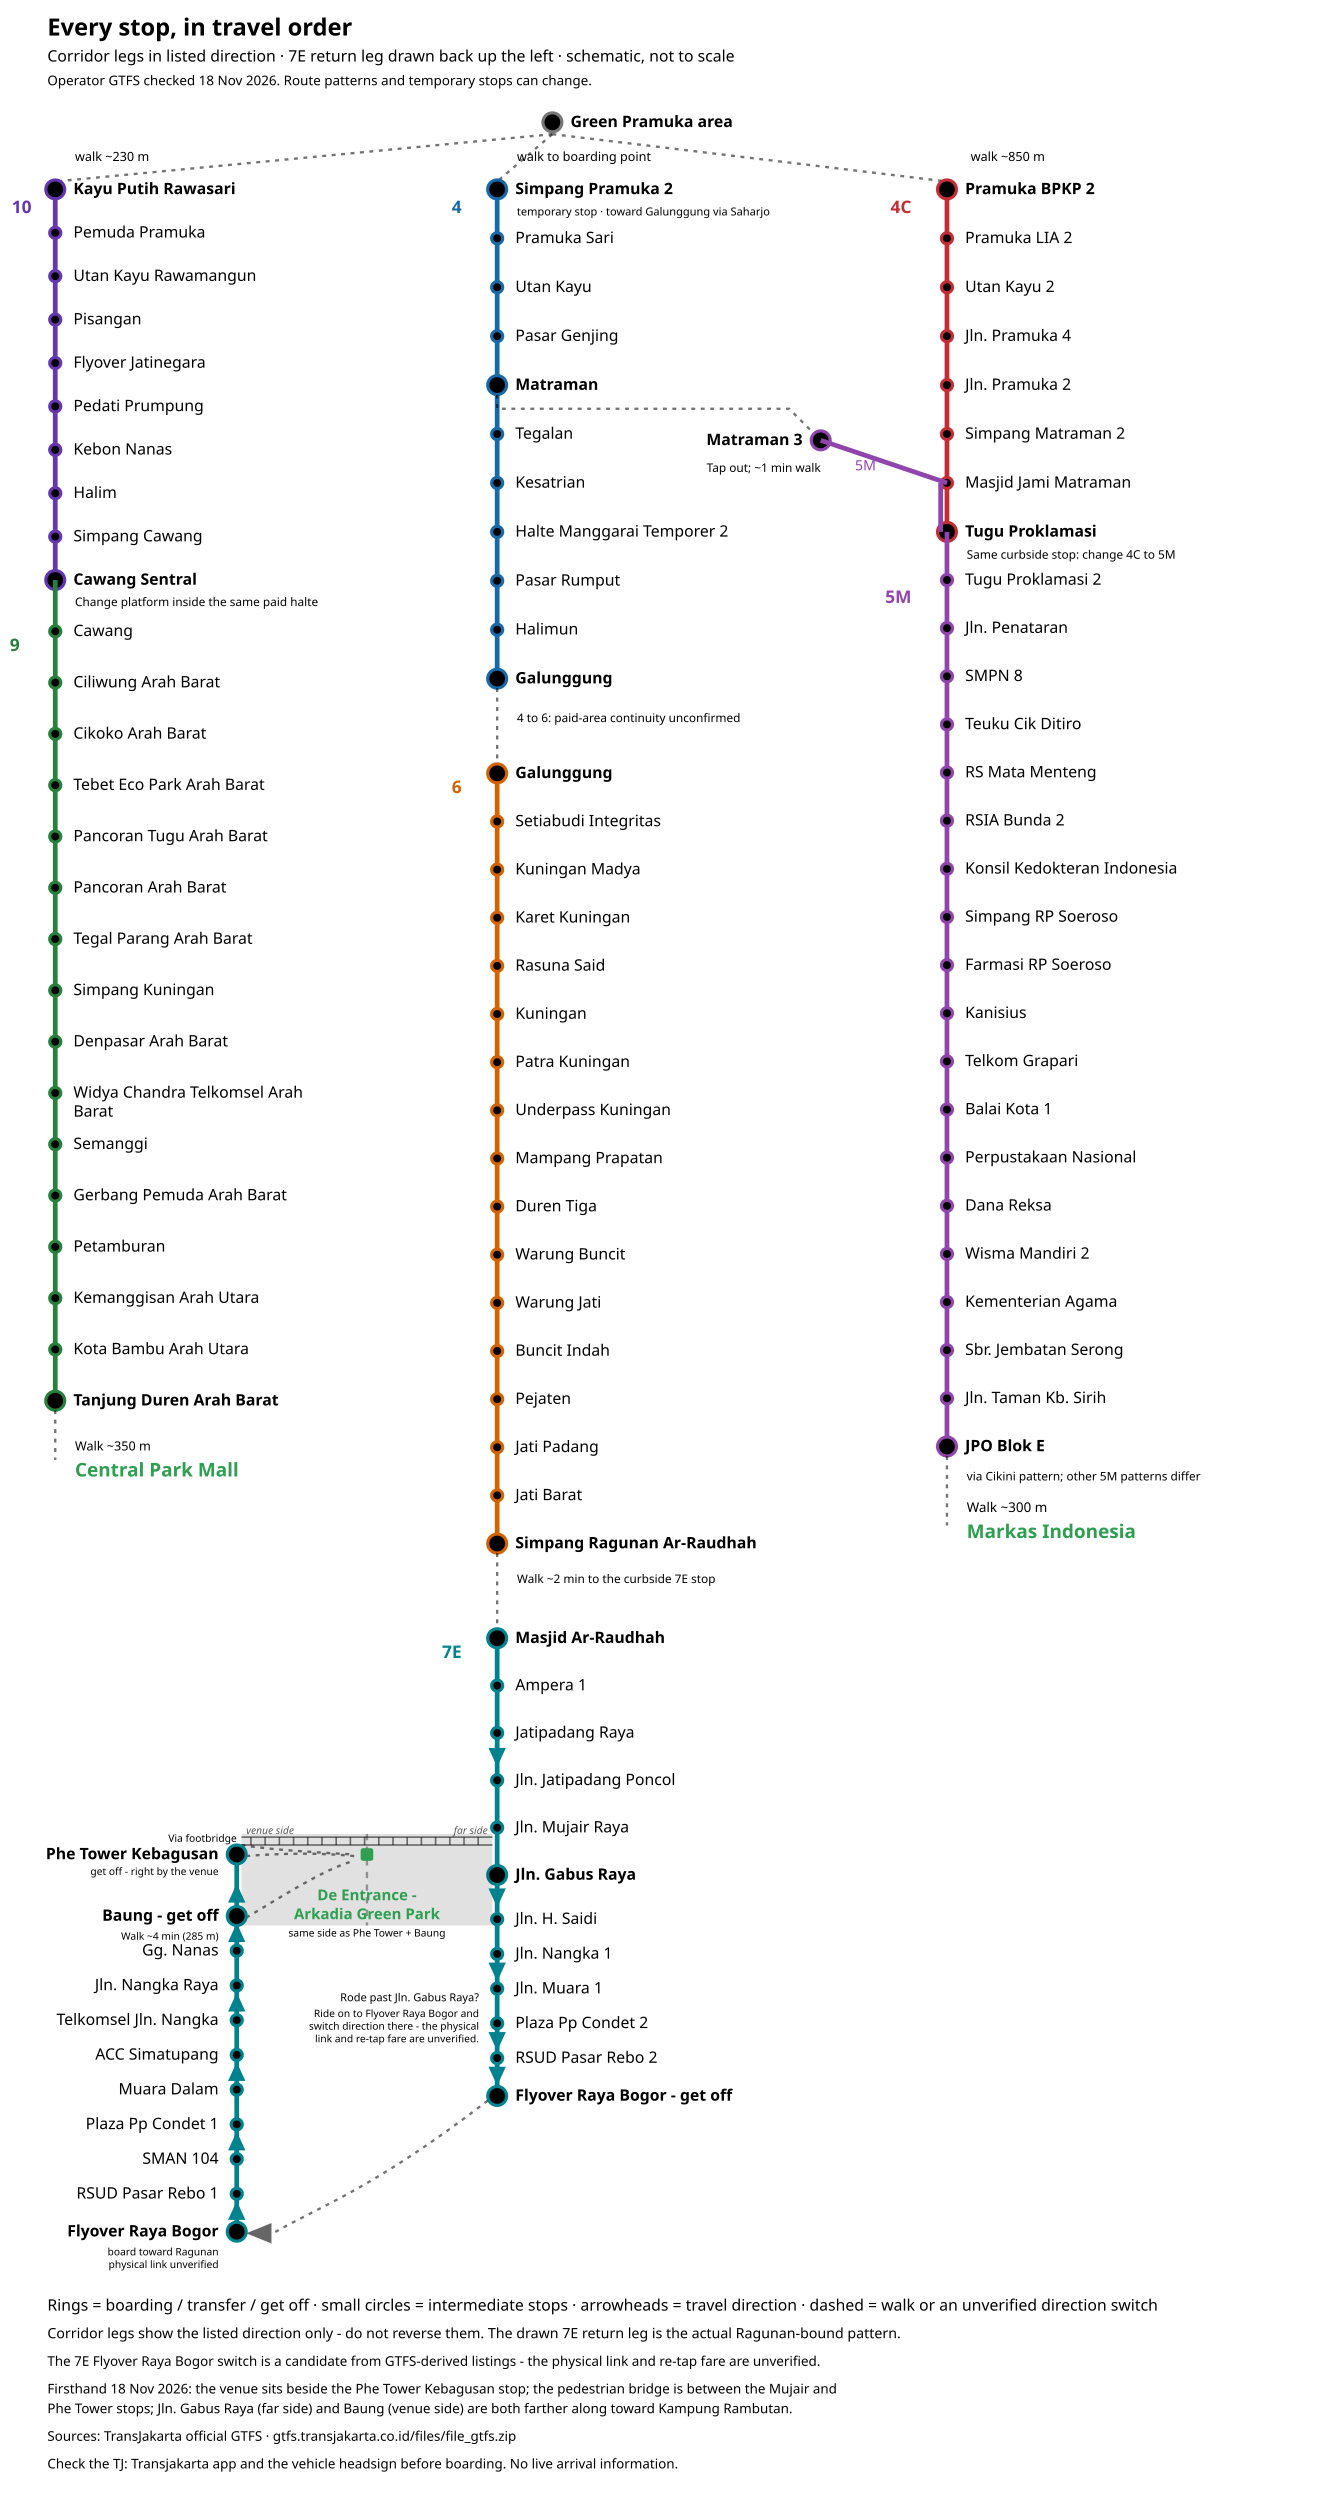
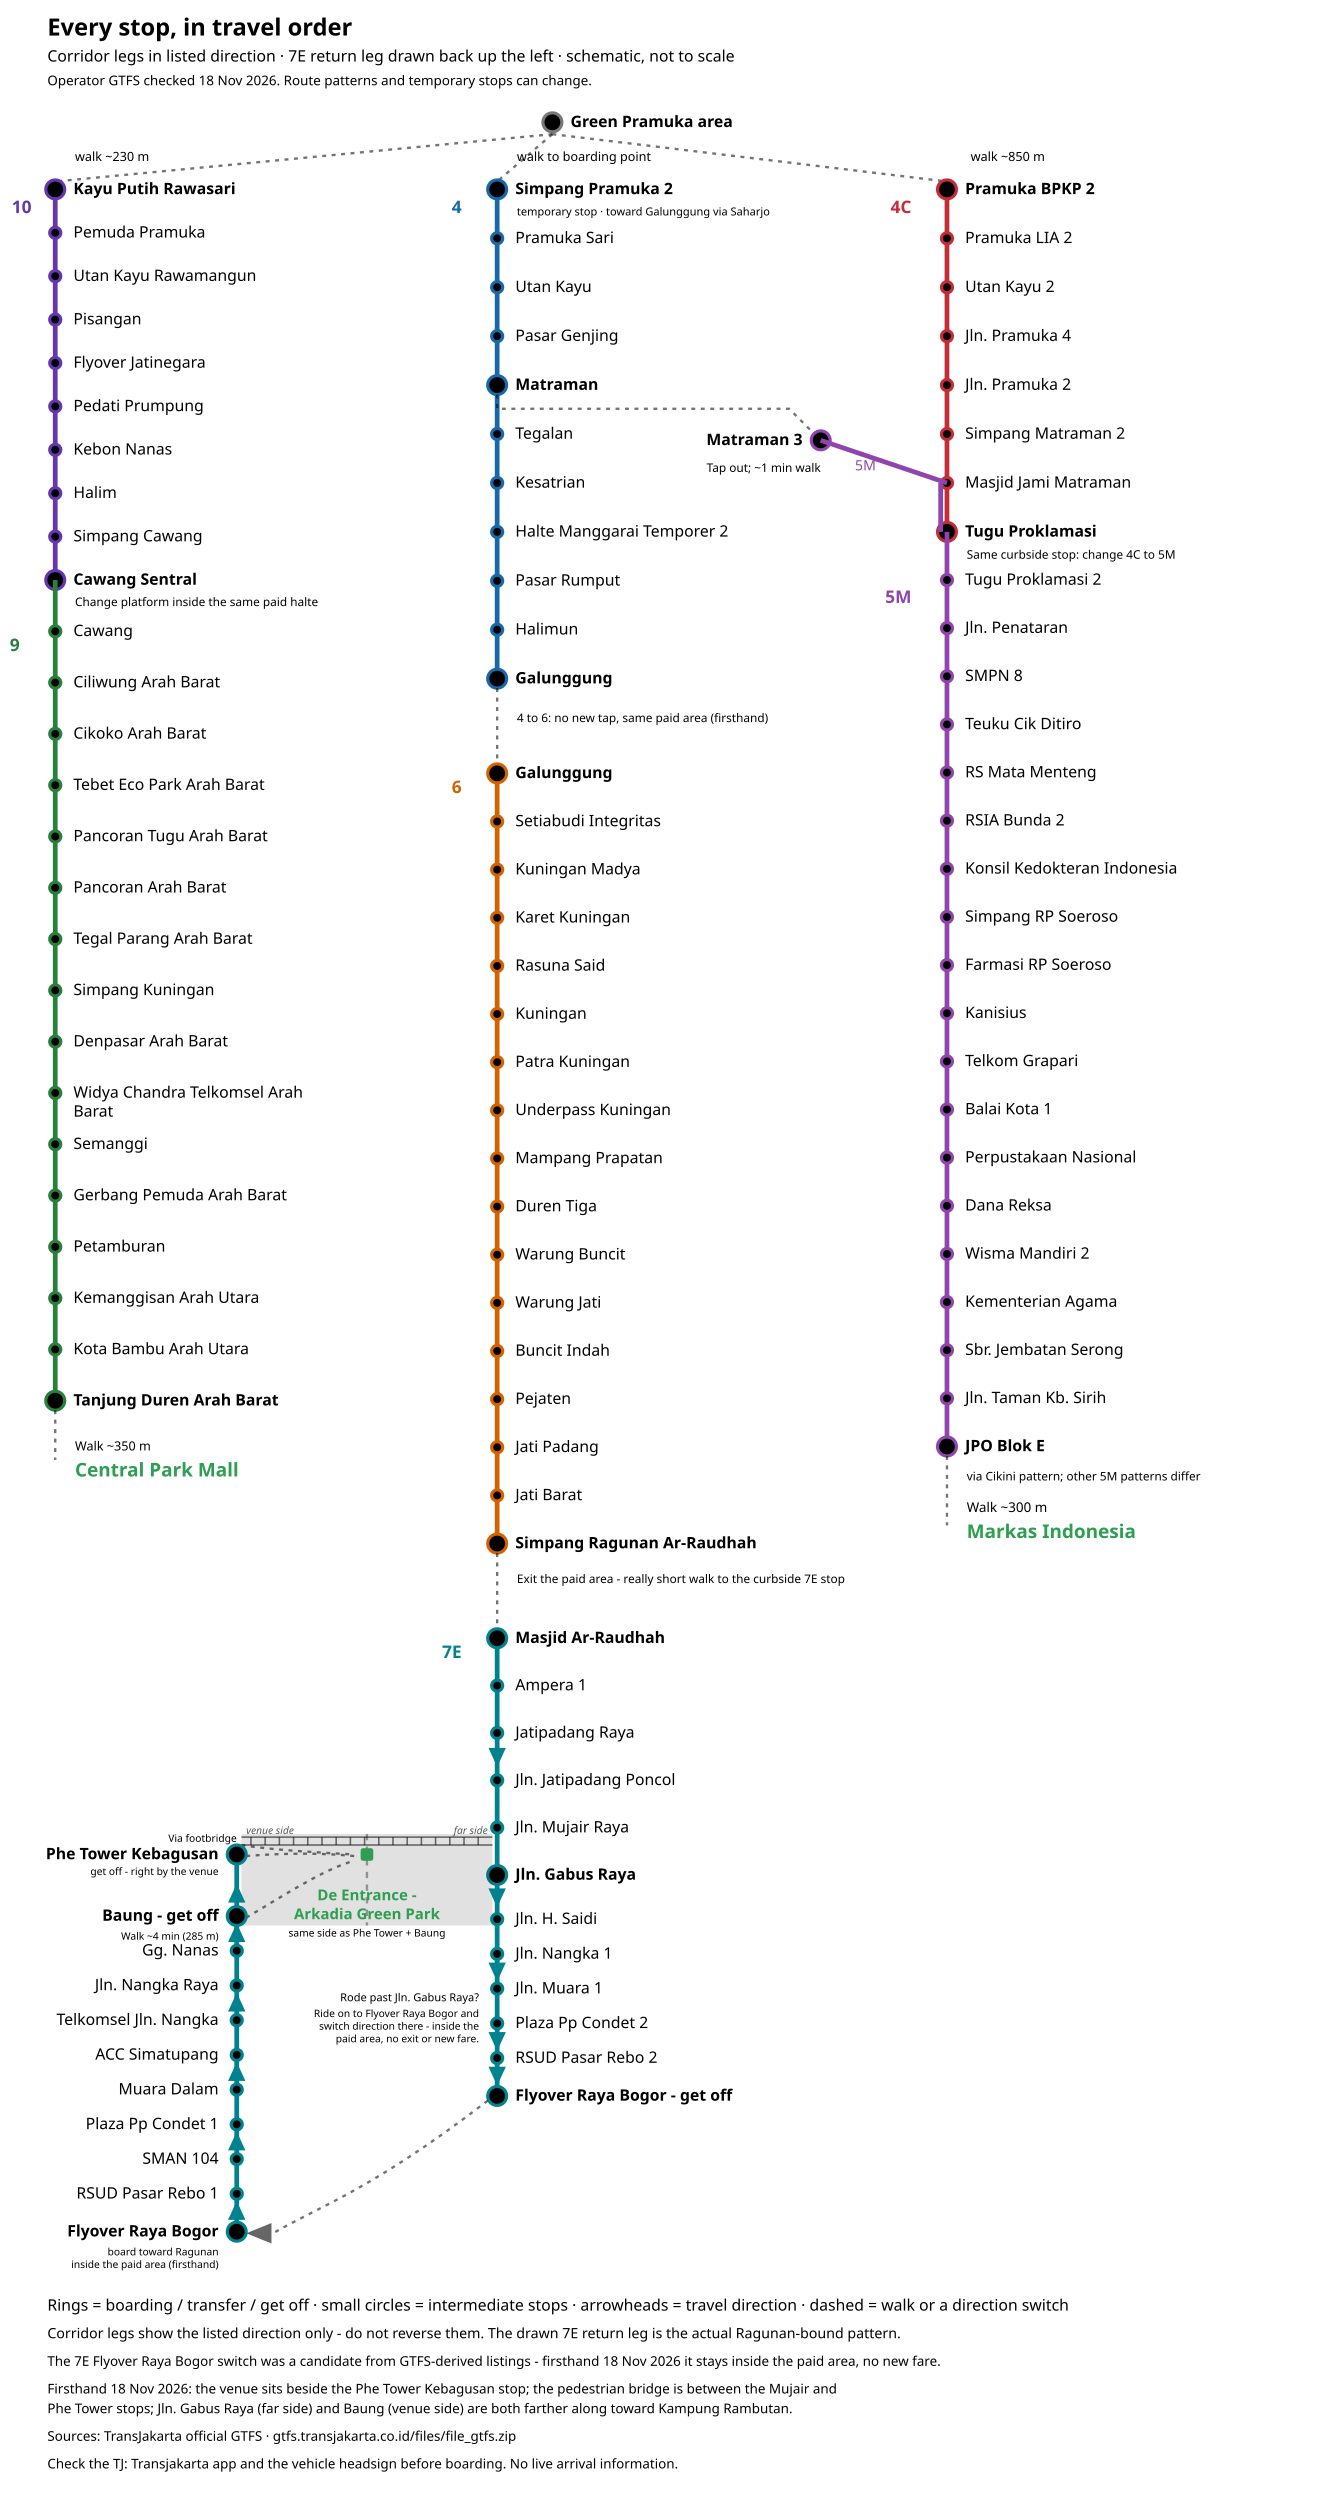
<svg xmlns="http://www.w3.org/2000/svg" viewBox="0 0 1700 3168" role="img" aria-labelledby="all-stops-title all-stops-desc" font-family="system-ui, sans-serif">
  <text x="60" y="45" font-size="30" fill="currentColor" text-anchor="start" font-weight="600">Every stop, in travel order</text>
  <text x="60" y="78" font-size="20" fill="currentColor" text-anchor="start" font-weight="normal">Corridor legs in listed direction · 7E return leg drawn back up the left · schematic, not to scale</text>
  <text x="60" y="108" font-size="17" fill="currentColor" text-anchor="start" font-weight="normal">Operator GTFS checked 18 Nov 2026. Route patterns and temporary stops can change.</text>
  <circle cx="700" cy="155" r="12" fill="Canvas" stroke="#777" stroke-width="4" />
  <text x="723" y="161" font-size="20" fill="currentColor" text-anchor="start" font-weight="600">Green Pramuka area</text>
  <path d="M 700 170 L 70 230" fill="none" stroke="currentColor" opacity=".55" stroke-width="3" stroke-dasharray="5 7" />
  <path d="M 700 170 L 630 230" fill="none" stroke="currentColor" opacity=".55" stroke-width="3" stroke-dasharray="5 7" />
  <path d="M 700 170 L 1200 230" fill="none" stroke="currentColor" opacity=".55" stroke-width="3" stroke-dasharray="5 7" />
  <text x="95" y="204" font-size="16" fill="currentColor" text-anchor="start" font-weight="normal">walk ~230 m</text>
  <text x="655" y="204" font-size="16" fill="currentColor" text-anchor="start" font-weight="normal">walk to boarding point</text>
  <text x="1230" y="204" font-size="16" fill="currentColor" text-anchor="start" font-weight="normal">walk ~850 m</text>
  <text x="40" y="270" font-size="22" fill="#6536b0" text-anchor="end" font-weight="600">10</text>
  <path d="M 70 240 L 70 735" fill="none" stroke="#6536b0" stroke-width="6" />
  <circle cx="70" cy="240" r="12" fill="Canvas" stroke="#6536b0" stroke-width="4" />
  <text x="93" y="246" font-size="20" fill="currentColor" text-anchor="start" font-weight="600">Kayu Putih Rawasari</text>
  <circle cx="70" cy="295" r="7" fill="Canvas" stroke="#6536b0" stroke-width="4" />
  <text x="93" y="301" font-size="20" fill="currentColor" text-anchor="start" font-weight="normal">Pemuda Pramuka</text>
  <circle cx="70" cy="350" r="7" fill="Canvas" stroke="#6536b0" stroke-width="4" />
  <text x="93" y="356" font-size="20" fill="currentColor" text-anchor="start" font-weight="normal">Utan Kayu Rawamangun</text>
  <circle cx="70" cy="405" r="7" fill="Canvas" stroke="#6536b0" stroke-width="4" />
  <text x="93" y="411" font-size="20" fill="currentColor" text-anchor="start" font-weight="normal">Pisangan</text>
  <circle cx="70" cy="460" r="7" fill="Canvas" stroke="#6536b0" stroke-width="4" />
  <text x="93" y="466" font-size="20" fill="currentColor" text-anchor="start" font-weight="normal">Flyover Jatinegara</text>
  <circle cx="70" cy="515" r="7" fill="Canvas" stroke="#6536b0" stroke-width="4" />
  <text x="93" y="521" font-size="20" fill="currentColor" text-anchor="start" font-weight="normal">Pedati Prumpung</text>
  <circle cx="70" cy="570" r="7" fill="Canvas" stroke="#6536b0" stroke-width="4" />
  <text x="93" y="576" font-size="20" fill="currentColor" text-anchor="start" font-weight="normal">Kebon Nanas</text>
  <circle cx="70" cy="625" r="7" fill="Canvas" stroke="#6536b0" stroke-width="4" />
  <text x="93" y="631" font-size="20" fill="currentColor" text-anchor="start" font-weight="normal">Halim</text>
  <circle cx="70" cy="680" r="7" fill="Canvas" stroke="#6536b0" stroke-width="4" />
  <text x="93" y="686" font-size="20" fill="currentColor" text-anchor="start" font-weight="normal">Simpang Cawang</text>
  <circle cx="70" cy="735" r="12" fill="Canvas" stroke="#6536b0" stroke-width="4" />
  <text x="93" y="741" font-size="20" fill="currentColor" text-anchor="start" font-weight="600">Cawang Sentral</text>
  <text x="95" y="768" font-size="15" fill="currentColor" text-anchor="start" font-weight="normal">Change platform inside the same paid halte</text>
  <text x="25" y="825" font-size="22" fill="#27803c" text-anchor="end" font-weight="600">9</text>
  <path d="M 70 735 L 70 1775" fill="none" stroke="#27803c" stroke-width="6" />
  <circle cx="70" cy="800" r="7" fill="Canvas" stroke="#27803c" stroke-width="4" />
  <text x="93" y="806" font-size="20" fill="currentColor" text-anchor="start" font-weight="normal">Cawang</text>
  <circle cx="70" cy="865" r="7" fill="Canvas" stroke="#27803c" stroke-width="4" />
  <text x="93" y="871" font-size="20" fill="currentColor" text-anchor="start" font-weight="normal">Ciliwung Arah Barat</text>
  <circle cx="70" cy="930" r="7" fill="Canvas" stroke="#27803c" stroke-width="4" />
  <text x="93" y="936" font-size="20" fill="currentColor" text-anchor="start" font-weight="normal">Cikoko Arah Barat</text>
  <circle cx="70" cy="995" r="7" fill="Canvas" stroke="#27803c" stroke-width="4" />
  <text x="93" y="1001" font-size="20" fill="currentColor" text-anchor="start" font-weight="normal">Tebet Eco Park Arah Barat</text>
  <circle cx="70" cy="1060" r="7" fill="Canvas" stroke="#27803c" stroke-width="4" />
  <text x="93" y="1066" font-size="20" fill="currentColor" text-anchor="start" font-weight="normal">Pancoran Tugu Arah Barat</text>
  <circle cx="70" cy="1125" r="7" fill="Canvas" stroke="#27803c" stroke-width="4" />
  <text x="93" y="1131" font-size="20" fill="currentColor" text-anchor="start" font-weight="normal">Pancoran Arah Barat</text>
  <circle cx="70" cy="1190" r="7" fill="Canvas" stroke="#27803c" stroke-width="4" />
  <text x="93" y="1196" font-size="20" fill="currentColor" text-anchor="start" font-weight="normal">Tegal Parang Arah Barat</text>
  <circle cx="70" cy="1255" r="7" fill="Canvas" stroke="#27803c" stroke-width="4" />
  <text x="93" y="1261" font-size="20" fill="currentColor" text-anchor="start" font-weight="normal">Simpang Kuningan</text>
  <circle cx="70" cy="1320" r="7" fill="Canvas" stroke="#27803c" stroke-width="4" />
  <text x="93" y="1326" font-size="20" fill="currentColor" text-anchor="start" font-weight="normal">Denpasar Arah Barat</text>
  <circle cx="70" cy="1385" r="7" fill="Canvas" stroke="#27803c" stroke-width="4" />
  <text x="93" y="1391" font-size="20" fill="currentColor" text-anchor="start" font-weight="normal">Widya Chandra Telkomsel Arah</text>
  <text x="93" y="1415" font-size="20" fill="currentColor" text-anchor="start" font-weight="normal">Barat</text>
  <circle cx="70" cy="1450" r="7" fill="Canvas" stroke="#27803c" stroke-width="4" />
  <text x="93" y="1456" font-size="20" fill="currentColor" text-anchor="start" font-weight="normal">Semanggi</text>
  <circle cx="70" cy="1515" r="7" fill="Canvas" stroke="#27803c" stroke-width="4" />
  <text x="93" y="1521" font-size="20" fill="currentColor" text-anchor="start" font-weight="normal">Gerbang Pemuda Arah Barat</text>
  <circle cx="70" cy="1580" r="7" fill="Canvas" stroke="#27803c" stroke-width="4" />
  <text x="93" y="1586" font-size="20" fill="currentColor" text-anchor="start" font-weight="normal">Petamburan</text>
  <circle cx="70" cy="1645" r="7" fill="Canvas" stroke="#27803c" stroke-width="4" />
  <text x="93" y="1651" font-size="20" fill="currentColor" text-anchor="start" font-weight="normal">Kemanggisan Arah Utara</text>
  <circle cx="70" cy="1710" r="7" fill="Canvas" stroke="#27803c" stroke-width="4" />
  <text x="93" y="1716" font-size="20" fill="currentColor" text-anchor="start" font-weight="normal">Kota Bambu Arah Utara</text>
  <circle cx="70" cy="1775" r="12" fill="Canvas" stroke="#27803c" stroke-width="4" />
  <text x="93" y="1781" font-size="20" fill="currentColor" text-anchor="start" font-weight="600">Tanjung Duren Arah Barat</text>
  <path d="M 70 1787 L 70 1850" fill="none" stroke="currentColor" opacity=".55" stroke-width="3" stroke-dasharray="5 7" />
  <text x="95" y="1838" font-size="16" fill="currentColor" text-anchor="start" font-weight="normal">Walk ~350 m</text>
  <text x="95" y="1871" font-size="24" fill="#2e9e50" text-anchor="start" font-weight="600">Central Park Mall</text>
  <text x="585" y="270" font-size="22" fill="#1769aa" text-anchor="end" font-weight="600">4</text>
  <path d="M 630 240 L 630 860" fill="none" stroke="#1769aa" stroke-width="6" />
  <circle cx="630" cy="240" r="12" fill="Canvas" stroke="#1769aa" stroke-width="4" />
  <text x="653" y="246" font-size="20" fill="currentColor" text-anchor="start" font-weight="600">Simpang Pramuka 2</text>
  <circle cx="630" cy="302" r="7" fill="Canvas" stroke="#1769aa" stroke-width="4" />
  <text x="653" y="308" font-size="20" fill="currentColor" text-anchor="start" font-weight="normal">Pramuka Sari</text>
  <circle cx="630" cy="364" r="7" fill="Canvas" stroke="#1769aa" stroke-width="4" />
  <text x="653" y="370" font-size="20" fill="currentColor" text-anchor="start" font-weight="normal">Utan Kayu</text>
  <circle cx="630" cy="426" r="7" fill="Canvas" stroke="#1769aa" stroke-width="4" />
  <text x="653" y="432" font-size="20" fill="currentColor" text-anchor="start" font-weight="normal">Pasar Genjing</text>
  <circle cx="630" cy="488" r="12" fill="Canvas" stroke="#1769aa" stroke-width="4" />
  <text x="653" y="494" font-size="20" fill="currentColor" text-anchor="start" font-weight="600">Matraman</text>
  <circle cx="630" cy="550" r="7" fill="Canvas" stroke="#1769aa" stroke-width="4" />
  <text x="653" y="556" font-size="20" fill="currentColor" text-anchor="start" font-weight="normal">Tegalan</text>
  <circle cx="630" cy="612" r="7" fill="Canvas" stroke="#1769aa" stroke-width="4" />
  <text x="653" y="618" font-size="20" fill="currentColor" text-anchor="start" font-weight="normal">Kesatrian</text>
  <circle cx="630" cy="674" r="7" fill="Canvas" stroke="#1769aa" stroke-width="4" />
  <text x="653" y="680" font-size="20" fill="currentColor" text-anchor="start" font-weight="normal">Halte Manggarai Temporer 2</text>
  <circle cx="630" cy="736" r="7" fill="Canvas" stroke="#1769aa" stroke-width="4" />
  <text x="653" y="742" font-size="20" fill="currentColor" text-anchor="start" font-weight="normal">Pasar Rumput</text>
  <circle cx="630" cy="798" r="7" fill="Canvas" stroke="#1769aa" stroke-width="4" />
  <text x="653" y="804" font-size="20" fill="currentColor" text-anchor="start" font-weight="normal">Halimun</text>
  <circle cx="630" cy="860" r="12" fill="Canvas" stroke="#1769aa" stroke-width="4" />
  <text x="653" y="866" font-size="20" fill="currentColor" text-anchor="start" font-weight="600">Galunggung</text>
  <text x="655" y="273" font-size="14" fill="currentColor" text-anchor="start" font-weight="normal">temporary stop · toward Galunggung via Saharjo</text>
  <path d="M 630 500 L 630 518 L 1000 518 L 1040 558" fill="none" stroke="currentColor" opacity=".55" stroke-width="3" stroke-dasharray="5 7" />
  <circle cx="1040" cy="558" r="12" fill="Canvas" stroke="#9045ac" stroke-width="4" />
  <text x="1017" y="564" font-size="20" fill="currentColor" text-anchor="end" font-weight="600">Matraman 3</text>
  <text x="1040" y="598" font-size="15" fill="currentColor" text-anchor="end" font-weight="normal">Tap out; ~1 min walk</text>
  <path d="M 630 872 L 630 970" fill="none" stroke="currentColor" opacity=".55" stroke-width="3" stroke-dasharray="5 7" />
-   <text x="655" y="915" font-size="15" fill="currentColor" text-anchor="start" font-weight="normal">4 to 6: paid-area continuity unconfirmed</text>
+   <text x="655" y="915" font-size="15" fill="currentColor" text-anchor="start" font-weight="normal">4 to 6: no new tap, same paid area (firsthand)</text>
  <text x="585" y="1005" font-size="22" fill="#d36300" text-anchor="end" font-weight="600">6</text>
  <path d="M 630 980 L 630 1956" fill="none" stroke="#d36300" stroke-width="6" />
  <circle cx="630" cy="980" r="12" fill="Canvas" stroke="#d36300" stroke-width="4" />
  <text x="653" y="986" font-size="20" fill="currentColor" text-anchor="start" font-weight="600">Galunggung</text>
  <circle cx="630" cy="1041" r="7" fill="Canvas" stroke="#d36300" stroke-width="4" />
  <text x="653" y="1047" font-size="20" fill="currentColor" text-anchor="start" font-weight="normal">Setiabudi Integritas</text>
  <circle cx="630" cy="1102" r="7" fill="Canvas" stroke="#d36300" stroke-width="4" />
  <text x="653" y="1108" font-size="20" fill="currentColor" text-anchor="start" font-weight="normal">Kuningan Madya</text>
  <circle cx="630" cy="1163" r="7" fill="Canvas" stroke="#d36300" stroke-width="4" />
  <text x="653" y="1169" font-size="20" fill="currentColor" text-anchor="start" font-weight="normal">Karet Kuningan</text>
  <circle cx="630" cy="1224" r="7" fill="Canvas" stroke="#d36300" stroke-width="4" />
  <text x="653" y="1230" font-size="20" fill="currentColor" text-anchor="start" font-weight="normal">Rasuna Said</text>
  <circle cx="630" cy="1285" r="7" fill="Canvas" stroke="#d36300" stroke-width="4" />
  <text x="653" y="1291" font-size="20" fill="currentColor" text-anchor="start" font-weight="normal">Kuningan</text>
  <circle cx="630" cy="1346" r="7" fill="Canvas" stroke="#d36300" stroke-width="4" />
  <text x="653" y="1352" font-size="20" fill="currentColor" text-anchor="start" font-weight="normal">Patra Kuningan</text>
  <circle cx="630" cy="1407" r="7" fill="Canvas" stroke="#d36300" stroke-width="4" />
  <text x="653" y="1413" font-size="20" fill="currentColor" text-anchor="start" font-weight="normal">Underpass Kuningan</text>
  <circle cx="630" cy="1468" r="7" fill="Canvas" stroke="#d36300" stroke-width="4" />
  <text x="653" y="1474" font-size="20" fill="currentColor" text-anchor="start" font-weight="normal">Mampang Prapatan</text>
  <circle cx="630" cy="1529" r="7" fill="Canvas" stroke="#d36300" stroke-width="4" />
  <text x="653" y="1535" font-size="20" fill="currentColor" text-anchor="start" font-weight="normal">Duren Tiga</text>
  <circle cx="630" cy="1590" r="7" fill="Canvas" stroke="#d36300" stroke-width="4" />
  <text x="653" y="1596" font-size="20" fill="currentColor" text-anchor="start" font-weight="normal">Warung Buncit</text>
  <circle cx="630" cy="1651" r="7" fill="Canvas" stroke="#d36300" stroke-width="4" />
  <text x="653" y="1657" font-size="20" fill="currentColor" text-anchor="start" font-weight="normal">Warung Jati</text>
  <circle cx="630" cy="1712" r="7" fill="Canvas" stroke="#d36300" stroke-width="4" />
  <text x="653" y="1718" font-size="20" fill="currentColor" text-anchor="start" font-weight="normal">Buncit Indah</text>
  <circle cx="630" cy="1773" r="7" fill="Canvas" stroke="#d36300" stroke-width="4" />
  <text x="653" y="1779" font-size="20" fill="currentColor" text-anchor="start" font-weight="normal">Pejaten</text>
  <circle cx="630" cy="1834" r="7" fill="Canvas" stroke="#d36300" stroke-width="4" />
  <text x="653" y="1840" font-size="20" fill="currentColor" text-anchor="start" font-weight="normal">Jati Padang</text>
  <circle cx="630" cy="1895" r="7" fill="Canvas" stroke="#d36300" stroke-width="4" />
  <text x="653" y="1901" font-size="20" fill="currentColor" text-anchor="start" font-weight="normal">Jati Barat</text>
  <circle cx="630" cy="1956" r="12" fill="Canvas" stroke="#d36300" stroke-width="4" />
  <text x="653" y="1962" font-size="20" fill="currentColor" text-anchor="start" font-weight="600">Simpang Ragunan Ar-Raudhah</text>
  <path d="M 630 1968 L 630 2066" fill="none" stroke="currentColor" opacity=".55" stroke-width="3" stroke-dasharray="5 7" />
-   <text x="655" y="2006" font-size="15" fill="currentColor" text-anchor="start" font-weight="normal">Walk ~2 min to the curbside 7E stop</text>
+   <text x="655" y="2006" font-size="15" fill="currentColor" text-anchor="start" font-weight="normal">Exit the paid area - really short walk to the curbside 7E stop</text>
  <text x="585" y="2101" font-size="22" fill="#00838f" text-anchor="end" font-weight="600">7E</text>
  <path d="M 630 2076 L 630 2376" fill="none" stroke="#00838f" stroke-width="6" />
  <circle cx="630" cy="2076" r="12" fill="Canvas" stroke="#00838f" stroke-width="4" />
  <text x="653" y="2082" font-size="20" fill="currentColor" text-anchor="start" font-weight="600">Masjid Ar-Raudhah</text>
  <circle cx="630" cy="2136" r="7" fill="Canvas" stroke="#00838f" stroke-width="4" />
  <text x="653" y="2142" font-size="20" fill="currentColor" text-anchor="start" font-weight="normal">Ampera 1</text>
  <circle cx="630" cy="2196" r="7" fill="Canvas" stroke="#00838f" stroke-width="4" />
  <text x="653" y="2202" font-size="20" fill="currentColor" text-anchor="start" font-weight="normal">Jatipadang Raya</text>
  <circle cx="630" cy="2256" r="7" fill="Canvas" stroke="#00838f" stroke-width="4" />
  <text x="653" y="2262" font-size="20" fill="currentColor" text-anchor="start" font-weight="normal">Jln. Jatipadang Poncol</text>
  <circle cx="630" cy="2316" r="7" fill="Canvas" stroke="#00838f" stroke-width="4" />
  <text x="653" y="2322" font-size="20" fill="currentColor" text-anchor="start" font-weight="normal">Jln. Mujair Raya</text>
  <circle cx="630" cy="2376" r="12" fill="Canvas" stroke="#00838f" stroke-width="4" />
  <text x="653" y="2382" font-size="20" fill="currentColor" text-anchor="start" font-weight="600">Jln. Gabus Raya</text>
  <path d="M 630 2388 L 630 2644" fill="none" stroke="#00838f" stroke-width="6" />
  <rect x="306" y="2324" width="318" height="116" fill="currentColor" opacity="0.12" />
  <line x1="465" y1="2324" x2="465" y2="2440" stroke="currentColor" opacity="0.35" stroke-width="3" stroke-dasharray="8 8" />
  <text x="300" y="2334" font-size="13" fill="currentColor" text-anchor="end">Via footbridge</text>
  <text x="618" y="2324" font-size="13" font-style="italic" opacity=".65" fill="currentColor" text-anchor="end">far side</text>
  <text x="312" y="2324" font-size="13" font-style="italic" opacity=".65" fill="currentColor" text-anchor="start">venue side</text>
  <line x1="306" y1="2328" x2="624" y2="2328" stroke="currentColor" opacity=".55" stroke-width="2" />
  <line x1="306" y1="2338" x2="624" y2="2338" stroke="currentColor" opacity=".55" stroke-width="2" />
  <line x1="318" y1="2328" x2="318" y2="2338" stroke="currentColor" opacity=".55" stroke-width="2" />
  <line x1="336" y1="2328" x2="336" y2="2338" stroke="currentColor" opacity=".55" stroke-width="2" />
  <line x1="354" y1="2328" x2="354" y2="2338" stroke="currentColor" opacity=".55" stroke-width="2" />
  <line x1="372" y1="2328" x2="372" y2="2338" stroke="currentColor" opacity=".55" stroke-width="2" />
  <line x1="390" y1="2328" x2="390" y2="2338" stroke="currentColor" opacity=".55" stroke-width="2" />
  <line x1="408" y1="2328" x2="408" y2="2338" stroke="currentColor" opacity=".55" stroke-width="2" />
  <line x1="426" y1="2328" x2="426" y2="2338" stroke="currentColor" opacity=".55" stroke-width="2" />
  <line x1="444" y1="2328" x2="444" y2="2338" stroke="currentColor" opacity=".55" stroke-width="2" />
  <line x1="462" y1="2328" x2="462" y2="2338" stroke="currentColor" opacity=".55" stroke-width="2" />
  <line x1="480" y1="2328" x2="480" y2="2338" stroke="currentColor" opacity=".55" stroke-width="2" />
  <line x1="498" y1="2328" x2="498" y2="2338" stroke="currentColor" opacity=".55" stroke-width="2" />
  <line x1="516" y1="2328" x2="516" y2="2338" stroke="currentColor" opacity=".55" stroke-width="2" />
  <line x1="534" y1="2328" x2="534" y2="2338" stroke="currentColor" opacity=".55" stroke-width="2" />
  <line x1="552" y1="2328" x2="552" y2="2338" stroke="currentColor" opacity=".55" stroke-width="2" />
  <line x1="570" y1="2328" x2="570" y2="2338" stroke="currentColor" opacity=".55" stroke-width="2" />
  <line x1="588" y1="2328" x2="588" y2="2338" stroke="currentColor" opacity=".55" stroke-width="2" />
  <line x1="606" y1="2328" x2="606" y2="2338" stroke="currentColor" opacity=".55" stroke-width="2" />
  <rect x="457" y="2342" width="16" height="16" rx="3" fill="#2e9e50" />
  <text x="465" y="2408" font-size="19" fill="#2e9e50" text-anchor="middle" font-weight="600">De Entrance -</text>
  <text x="465" y="2432" font-size="19" fill="#2e9e50" text-anchor="middle" font-weight="600">Arkadia Green Park</text>
  <text x="465" y="2454" font-size="13" fill="currentColor" text-anchor="middle" font-weight="normal">same side as Phe Tower + Baung</text>
  <path d="M 306 2338 C 340 2344, 410 2348, 449 2350" fill="none" stroke="currentColor" opacity=".55" stroke-width="3" stroke-dasharray="5 7" />
  <path d="M 312 2352 C 360 2348, 410 2348, 449 2352" fill="none" stroke="currentColor" opacity=".55" stroke-width="3" stroke-dasharray="5 7" />
  <path d="M 312 2430 C 350 2408, 410 2368, 449 2358" fill="none" stroke="currentColor" opacity=".55" stroke-width="3" stroke-dasharray="5 7" />
  <circle cx="630" cy="2432" r="7" fill="Canvas" stroke="#00838f" stroke-width="4" />
  <text x="653" y="2438" font-size="20" fill="currentColor" text-anchor="start" font-weight="normal">Jln. H. Saidi</text>
  <circle cx="630" cy="2476" r="7" fill="Canvas" stroke="#00838f" stroke-width="4" />
  <text x="653" y="2482" font-size="20" fill="currentColor" text-anchor="start" font-weight="normal">Jln. Nangka 1</text>
  <circle cx="630" cy="2520" r="7" fill="Canvas" stroke="#00838f" stroke-width="4" />
  <text x="653" y="2526" font-size="20" fill="currentColor" text-anchor="start" font-weight="normal">Jln. Muara 1</text>
  <circle cx="630" cy="2564" r="7" fill="Canvas" stroke="#00838f" stroke-width="4" />
  <text x="653" y="2570" font-size="20" fill="currentColor" text-anchor="start" font-weight="normal">Plaza Pp Condet 2</text>
  <circle cx="630" cy="2608" r="7" fill="Canvas" stroke="#00838f" stroke-width="4" />
  <text x="653" y="2614" font-size="20" fill="currentColor" text-anchor="start" font-weight="normal">RSUD Pasar Rebo 2</text>
  <circle cx="630" cy="2656" r="12" fill="Canvas" stroke="#00838f" stroke-width="4" />
  <text x="653" y="2662" font-size="20" fill="currentColor" text-anchor="start" font-weight="600">Flyover Raya Bogor - get off</text>
  <text x="607" y="2536" font-size="14" fill="currentColor" text-anchor="end" font-weight="normal">Rode past Jln. Gabus Raya?</text>
  <text x="607" y="2556" font-size="13" fill="currentColor" text-anchor="end" font-weight="normal">Ride on to Flyover Raya Bogor and</text>
-   <text x="607" y="2572" font-size="13" fill="currentColor" text-anchor="end" font-weight="normal">switch direction there - the physical</text>
-   <text x="607" y="2588" font-size="13" fill="currentColor" text-anchor="end" font-weight="normal">link and re-tap fare are unverified.</text>
+   <text x="607" y="2572" font-size="13" fill="currentColor" text-anchor="end" font-weight="normal">switch direction there - inside the</text>
+   <text x="607" y="2588" font-size="13" fill="currentColor" text-anchor="end" font-weight="normal">paid area, no exit or new fare.</text>
  <path d="M 630 2239 L 619 2215 L 641 2215 Z" fill="#00838f" stroke="Canvas" stroke-width="3" stroke-linejoin="round" />
  <path d="M 630 2417 L 619 2393 L 641 2393 Z" fill="#00838f" stroke="Canvas" stroke-width="3" stroke-linejoin="round" />
  <path d="M 630 2511 L 619 2487 L 641 2487 Z" fill="#00838f" stroke="Canvas" stroke-width="3" stroke-linejoin="round" />
  <path d="M 630 2599 L 619 2575 L 641 2575 Z" fill="#00838f" stroke="Canvas" stroke-width="3" stroke-linejoin="round" />
  <path d="M 630 2643 L 619 2619 L 641 2619 Z" fill="#00838f" stroke="Canvas" stroke-width="3" stroke-linejoin="round" />
  <path d="M 618 2662 C 470 2776, 400 2798, 346 2830" fill="none" stroke="currentColor" opacity=".55" stroke-width="3" stroke-dasharray="5 7" />
  <path d="M 312 2830 L 344 2817 L 344 2843 Z" fill="currentColor" opacity=".6" stroke="Canvas" stroke-width="3" stroke-linejoin="round" />
  <circle cx="300" cy="2828" r="12" fill="Canvas" stroke="#00838f" stroke-width="4" />
  <text x="277" y="2834" font-size="20" fill="currentColor" text-anchor="end" font-weight="600">Flyover Raya Bogor</text>
  <text x="277" y="2858" font-size="13" fill="currentColor" text-anchor="end" font-weight="normal">board toward Ragunan</text>
-   <text x="277" y="2874" font-size="13" fill="currentColor" text-anchor="end" font-weight="normal">physical link unverified</text>
+   <text x="277" y="2874" font-size="13" fill="currentColor" text-anchor="end" font-weight="normal">inside the paid area (firsthand)</text>
  <path d="M 300 2362 L 300 2816" fill="none" stroke="#00838f" stroke-width="6" />
  <circle cx="300" cy="2472" r="7" fill="Canvas" stroke="#00838f" stroke-width="4" />
  <text x="277" y="2478" font-size="20" fill="currentColor" text-anchor="end" font-weight="normal">Gg. Nanas</text>
  <circle cx="300" cy="2516" r="7" fill="Canvas" stroke="#00838f" stroke-width="4" />
  <text x="277" y="2522" font-size="20" fill="currentColor" text-anchor="end" font-weight="normal">Jln. Nangka Raya</text>
  <circle cx="300" cy="2560" r="7" fill="Canvas" stroke="#00838f" stroke-width="4" />
  <text x="277" y="2566" font-size="20" fill="currentColor" text-anchor="end" font-weight="normal">Telkomsel Jln. Nangka</text>
  <circle cx="300" cy="2604" r="7" fill="Canvas" stroke="#00838f" stroke-width="4" />
  <text x="277" y="2610" font-size="20" fill="currentColor" text-anchor="end" font-weight="normal">ACC Simatupang</text>
  <circle cx="300" cy="2648" r="7" fill="Canvas" stroke="#00838f" stroke-width="4" />
  <text x="277" y="2654" font-size="20" fill="currentColor" text-anchor="end" font-weight="normal">Muara Dalam</text>
  <circle cx="300" cy="2692" r="7" fill="Canvas" stroke="#00838f" stroke-width="4" />
  <text x="277" y="2698" font-size="20" fill="currentColor" text-anchor="end" font-weight="normal">Plaza Pp Condet 1</text>
  <circle cx="300" cy="2736" r="7" fill="Canvas" stroke="#00838f" stroke-width="4" />
  <text x="277" y="2742" font-size="20" fill="currentColor" text-anchor="end" font-weight="normal">SMAN 104</text>
  <circle cx="300" cy="2780" r="7" fill="Canvas" stroke="#00838f" stroke-width="4" />
  <text x="277" y="2786" font-size="20" fill="currentColor" text-anchor="end" font-weight="normal">RSUD Pasar Rebo 1</text>
  <path d="M 300 2387 L 289 2411 L 311 2411 Z" fill="#00838f" stroke="Canvas" stroke-width="3" stroke-linejoin="round" />
  <path d="M 300 2437 L 289 2461 L 311 2461 Z" fill="#00838f" stroke="Canvas" stroke-width="3" stroke-linejoin="round" />
  <path d="M 300 2525 L 289 2549 L 311 2549 Z" fill="#00838f" stroke="Canvas" stroke-width="3" stroke-linejoin="round" />
  <path d="M 300 2613 L 289 2637 L 311 2637 Z" fill="#00838f" stroke="Canvas" stroke-width="3" stroke-linejoin="round" />
  <path d="M 300 2701 L 289 2725 L 311 2725 Z" fill="#00838f" stroke="Canvas" stroke-width="3" stroke-linejoin="round" />
  <path d="M 300 2789 L 289 2813 L 311 2813 Z" fill="#00838f" stroke="Canvas" stroke-width="3" stroke-linejoin="round" />
  <circle cx="300" cy="2350" r="12" fill="Canvas" stroke="#00838f" stroke-width="4" />
  <text x="277" y="2356" font-size="20" fill="currentColor" text-anchor="end" font-weight="600">Phe Tower Kebagusan</text>
  <text x="277" y="2376" font-size="13" fill="currentColor" text-anchor="end" font-weight="normal">get off - right by the venue</text>
  <circle cx="300" cy="2428" r="12" fill="Canvas" stroke="#00838f" stroke-width="4" />
  <text x="277" y="2434" font-size="20" fill="currentColor" text-anchor="end" font-weight="600">Baung - get off</text>
  <text x="277" y="2458" font-size="13" fill="currentColor" text-anchor="end" font-weight="normal">Walk ~4 min (285 m)</text>
  <text x="1155" y="270" font-size="22" fill="#c52d36" text-anchor="end" font-weight="600">4C</text>
  <path d="M 1200 240 L 1200 674" fill="none" stroke="#c52d36" stroke-width="6" />
  <circle cx="1200" cy="240" r="12" fill="Canvas" stroke="#c52d36" stroke-width="4" />
  <text x="1223" y="246" font-size="20" fill="currentColor" text-anchor="start" font-weight="600">Pramuka BPKP 2</text>
  <circle cx="1200" cy="302" r="7" fill="Canvas" stroke="#c52d36" stroke-width="4" />
  <text x="1223" y="308" font-size="20" fill="currentColor" text-anchor="start" font-weight="normal">Pramuka LIA 2</text>
  <circle cx="1200" cy="364" r="7" fill="Canvas" stroke="#c52d36" stroke-width="4" />
  <text x="1223" y="370" font-size="20" fill="currentColor" text-anchor="start" font-weight="normal">Utan Kayu 2</text>
  <circle cx="1200" cy="426" r="7" fill="Canvas" stroke="#c52d36" stroke-width="4" />
  <text x="1223" y="432" font-size="20" fill="currentColor" text-anchor="start" font-weight="normal">Jln. Pramuka 4</text>
  <circle cx="1200" cy="488" r="7" fill="Canvas" stroke="#c52d36" stroke-width="4" />
  <text x="1223" y="494" font-size="20" fill="currentColor" text-anchor="start" font-weight="normal">Jln. Pramuka 2</text>
  <circle cx="1200" cy="550" r="7" fill="Canvas" stroke="#c52d36" stroke-width="4" />
  <text x="1223" y="556" font-size="20" fill="currentColor" text-anchor="start" font-weight="normal">Simpang Matraman 2</text>
  <circle cx="1200" cy="612" r="7" fill="Canvas" stroke="#c52d36" stroke-width="4" />
  <text x="1223" y="618" font-size="20" fill="currentColor" text-anchor="start" font-weight="normal">Masjid Jami Matraman</text>
  <circle cx="1200" cy="674" r="12" fill="Canvas" stroke="#c52d36" stroke-width="4" />
  <text x="1223" y="680" font-size="20" fill="currentColor" text-anchor="start" font-weight="600">Tugu Proklamasi</text>
  <path d="M 1040 558 L 1200 612" fill="none" stroke="#9045ac" stroke-width="6" />
  <text x="1110" y="596" font-size="18" fill="#9045ac" text-anchor="end" font-weight="normal">5M</text>
  <path d="M 1192 612 L 1192 674" fill="none" stroke="#9045ac" stroke-width="6" />
  <text x="1225" y="708" font-size="15" fill="currentColor" text-anchor="start" font-weight="normal">Same curbside stop: change 4C to 5M</text>
  <path d="M 1200 674 L 1200 1833" fill="none" stroke="#9045ac" stroke-width="6" />
  <circle cx="1200" cy="735" r="7" fill="Canvas" stroke="#9045ac" stroke-width="4" />
  <text x="1223" y="741" font-size="20" fill="currentColor" text-anchor="start" font-weight="normal">Tugu Proklamasi 2</text>
  <circle cx="1200" cy="796" r="7" fill="Canvas" stroke="#9045ac" stroke-width="4" />
  <text x="1223" y="802" font-size="20" fill="currentColor" text-anchor="start" font-weight="normal">Jln. Penataran</text>
  <circle cx="1200" cy="857" r="7" fill="Canvas" stroke="#9045ac" stroke-width="4" />
  <text x="1223" y="863" font-size="20" fill="currentColor" text-anchor="start" font-weight="normal">SMPN 8</text>
  <circle cx="1200" cy="918" r="7" fill="Canvas" stroke="#9045ac" stroke-width="4" />
  <text x="1223" y="924" font-size="20" fill="currentColor" text-anchor="start" font-weight="normal">Teuku Cik Ditiro</text>
  <circle cx="1200" cy="979" r="7" fill="Canvas" stroke="#9045ac" stroke-width="4" />
  <text x="1223" y="985" font-size="20" fill="currentColor" text-anchor="start" font-weight="normal">RS Mata Menteng</text>
  <circle cx="1200" cy="1040" r="7" fill="Canvas" stroke="#9045ac" stroke-width="4" />
  <text x="1223" y="1046" font-size="20" fill="currentColor" text-anchor="start" font-weight="normal">RSIA Bunda 2</text>
  <circle cx="1200" cy="1101" r="7" fill="Canvas" stroke="#9045ac" stroke-width="4" />
  <text x="1223" y="1107" font-size="20" fill="currentColor" text-anchor="start" font-weight="normal">Konsil Kedokteran Indonesia</text>
  <circle cx="1200" cy="1162" r="7" fill="Canvas" stroke="#9045ac" stroke-width="4" />
  <text x="1223" y="1168" font-size="20" fill="currentColor" text-anchor="start" font-weight="normal">Simpang RP Soeroso</text>
  <circle cx="1200" cy="1223" r="7" fill="Canvas" stroke="#9045ac" stroke-width="4" />
  <text x="1223" y="1229" font-size="20" fill="currentColor" text-anchor="start" font-weight="normal">Farmasi RP Soeroso</text>
  <circle cx="1200" cy="1284" r="7" fill="Canvas" stroke="#9045ac" stroke-width="4" />
  <text x="1223" y="1290" font-size="20" fill="currentColor" text-anchor="start" font-weight="normal">Kanisius</text>
  <circle cx="1200" cy="1345" r="7" fill="Canvas" stroke="#9045ac" stroke-width="4" />
  <text x="1223" y="1351" font-size="20" fill="currentColor" text-anchor="start" font-weight="normal">Telkom Grapari</text>
  <circle cx="1200" cy="1406" r="7" fill="Canvas" stroke="#9045ac" stroke-width="4" />
  <text x="1223" y="1412" font-size="20" fill="currentColor" text-anchor="start" font-weight="normal">Balai Kota 1</text>
  <circle cx="1200" cy="1467" r="7" fill="Canvas" stroke="#9045ac" stroke-width="4" />
  <text x="1223" y="1473" font-size="20" fill="currentColor" text-anchor="start" font-weight="normal">Perpustakaan Nasional</text>
  <circle cx="1200" cy="1528" r="7" fill="Canvas" stroke="#9045ac" stroke-width="4" />
  <text x="1223" y="1534" font-size="20" fill="currentColor" text-anchor="start" font-weight="normal">Dana Reksa</text>
  <circle cx="1200" cy="1589" r="7" fill="Canvas" stroke="#9045ac" stroke-width="4" />
  <text x="1223" y="1595" font-size="20" fill="currentColor" text-anchor="start" font-weight="normal">Wisma Mandiri 2</text>
  <circle cx="1200" cy="1650" r="7" fill="Canvas" stroke="#9045ac" stroke-width="4" />
  <text x="1223" y="1656" font-size="20" fill="currentColor" text-anchor="start" font-weight="normal">Kementerian Agama</text>
  <circle cx="1200" cy="1711" r="7" fill="Canvas" stroke="#9045ac" stroke-width="4" />
  <text x="1223" y="1717" font-size="20" fill="currentColor" text-anchor="start" font-weight="normal">Sbr. Jembatan Serong</text>
  <circle cx="1200" cy="1772" r="7" fill="Canvas" stroke="#9045ac" stroke-width="4" />
  <text x="1223" y="1778" font-size="20" fill="currentColor" text-anchor="start" font-weight="normal">Jln. Taman Kb. Sirih</text>
  <circle cx="1200" cy="1833" r="12" fill="Canvas" stroke="#9045ac" stroke-width="4" />
  <text x="1223" y="1839" font-size="20" fill="currentColor" text-anchor="start" font-weight="600">JPO Blok E</text>
  <text x="1155" y="764" font-size="22" fill="#9045ac" text-anchor="end" font-weight="600">5M</text>
  <text x="1225" y="1876" font-size="15" fill="currentColor" text-anchor="start" font-weight="normal">via Cikini pattern; other 5M patterns differ</text>
  <path d="M 1200 1845 L 1200 1933" fill="none" stroke="currentColor" opacity=".55" stroke-width="3" stroke-dasharray="5 7" />
  <text x="1225" y="1916" font-size="17" fill="currentColor" text-anchor="start" font-weight="normal">Walk ~300 m</text>
  <text x="1225" y="1949" font-size="24" fill="#2e9e50" text-anchor="start" font-weight="600">Markas Indonesia</text>
-   <text x="60" y="2928" font-size="20" fill="currentColor" text-anchor="start" font-weight="normal">Rings = boarding / transfer / get off · small circles = intermediate stops · arrowheads = travel direction · dashed = walk or an unverified direction switch</text>
+   <text x="60" y="2928" font-size="20" fill="currentColor" text-anchor="start" font-weight="normal">Rings = boarding / transfer / get off · small circles = intermediate stops · arrowheads = travel direction · dashed = walk or a direction switch</text>
  <text x="60" y="2963" font-size="18" fill="currentColor" text-anchor="start" font-weight="normal">Corridor legs show the listed direction only - do not reverse them. The drawn 7E return leg is the actual Ragunan-bound pattern.</text>
-   <text x="60" y="2998" font-size="17" fill="currentColor" text-anchor="start" font-weight="normal">The 7E Flyover Raya Bogor switch is a candidate from GTFS-derived listings - the physical link and re-tap fare are unverified.</text>
+   <text x="60" y="2998" font-size="17" fill="currentColor" text-anchor="start" font-weight="normal">The 7E Flyover Raya Bogor switch was a candidate from GTFS-derived listings - firsthand 18 Nov 2026 it stays inside the paid area, no new fare.</text>
  <text x="60" y="3033" font-size="17" fill="currentColor" text-anchor="start" font-weight="normal">Firsthand 18 Nov 2026: the venue sits beside the Phe Tower Kebagusan stop; the pedestrian bridge is between the Mujair and</text>
  <text x="60" y="3058" font-size="17" fill="currentColor" text-anchor="start" font-weight="normal">Phe Tower stops; Jln. Gabus Raya (far side) and Baung (venue side) are both farther along toward Kampung Rambutan.</text>
  <text x="60" y="3093" font-size="17" fill="currentColor" text-anchor="start" font-weight="normal">Sources: TransJakarta official GTFS · gtfs.transjakarta.co.id/files/file_gtfs.zip</text>
  <text x="60" y="3128" font-size="17" fill="currentColor" text-anchor="start" font-weight="normal">Check the TJ: Transjakarta app and the vehicle headsign before boarding. No live arrival information.</text>
</svg>
